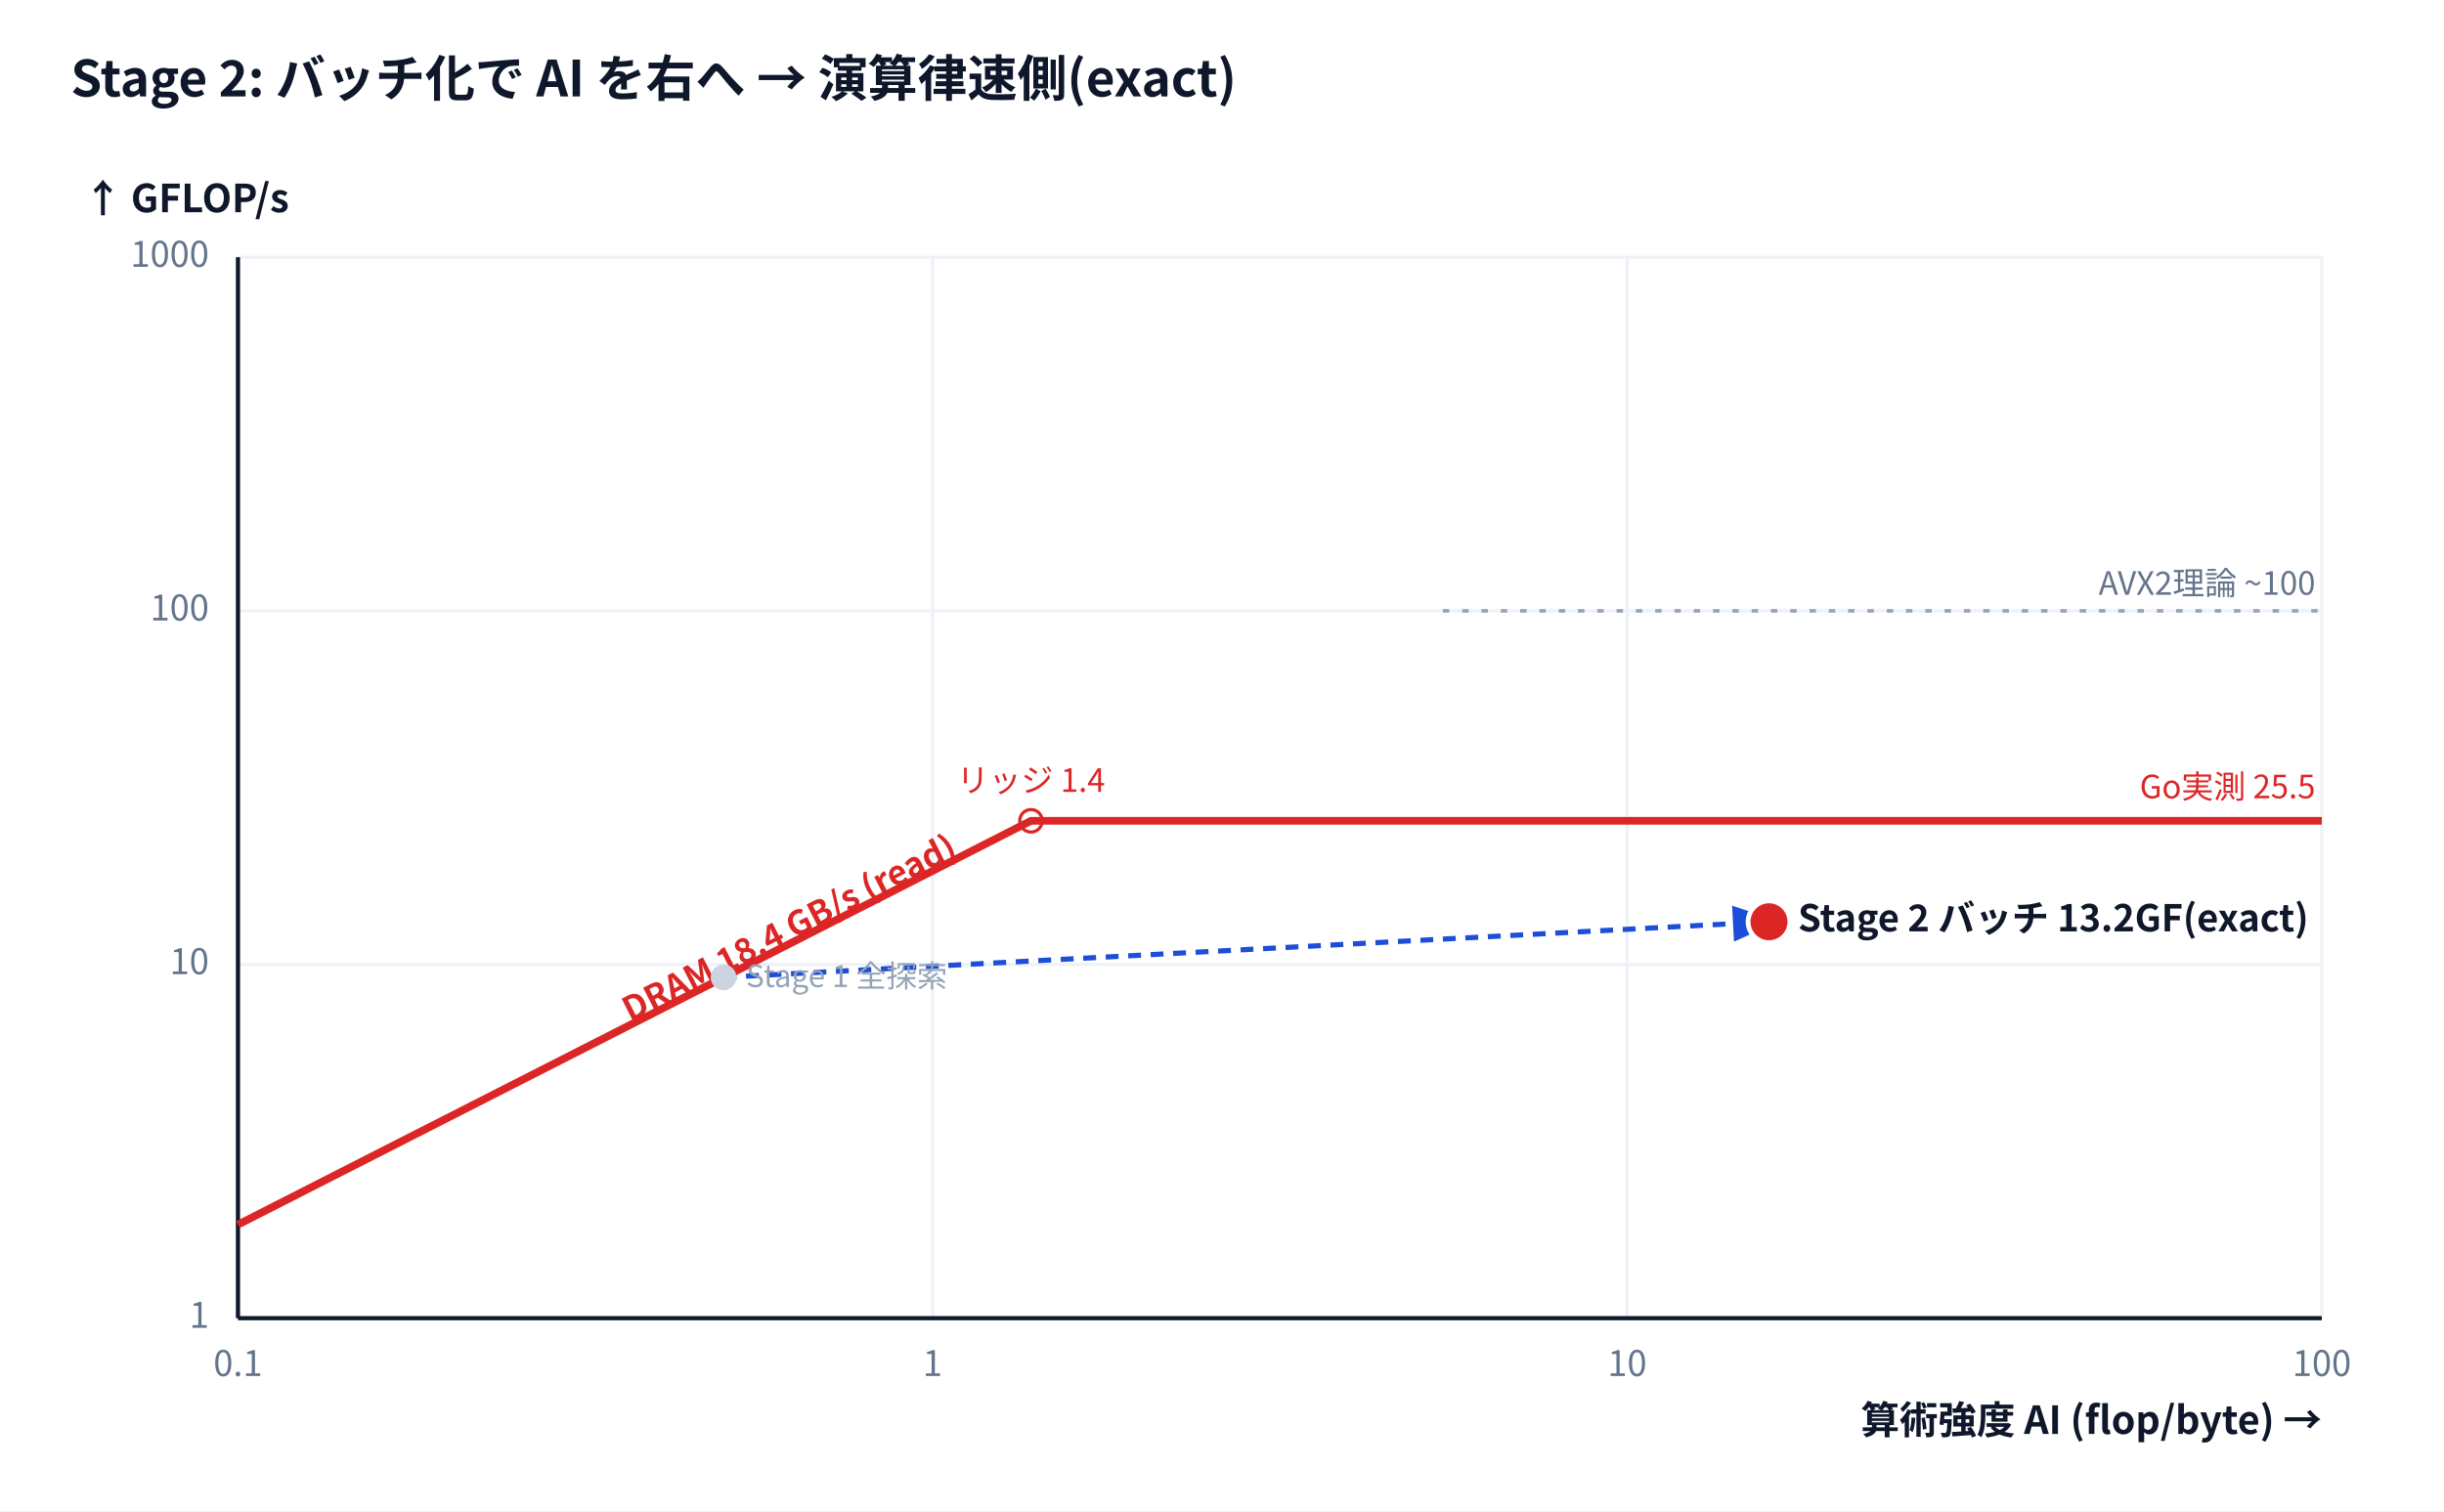
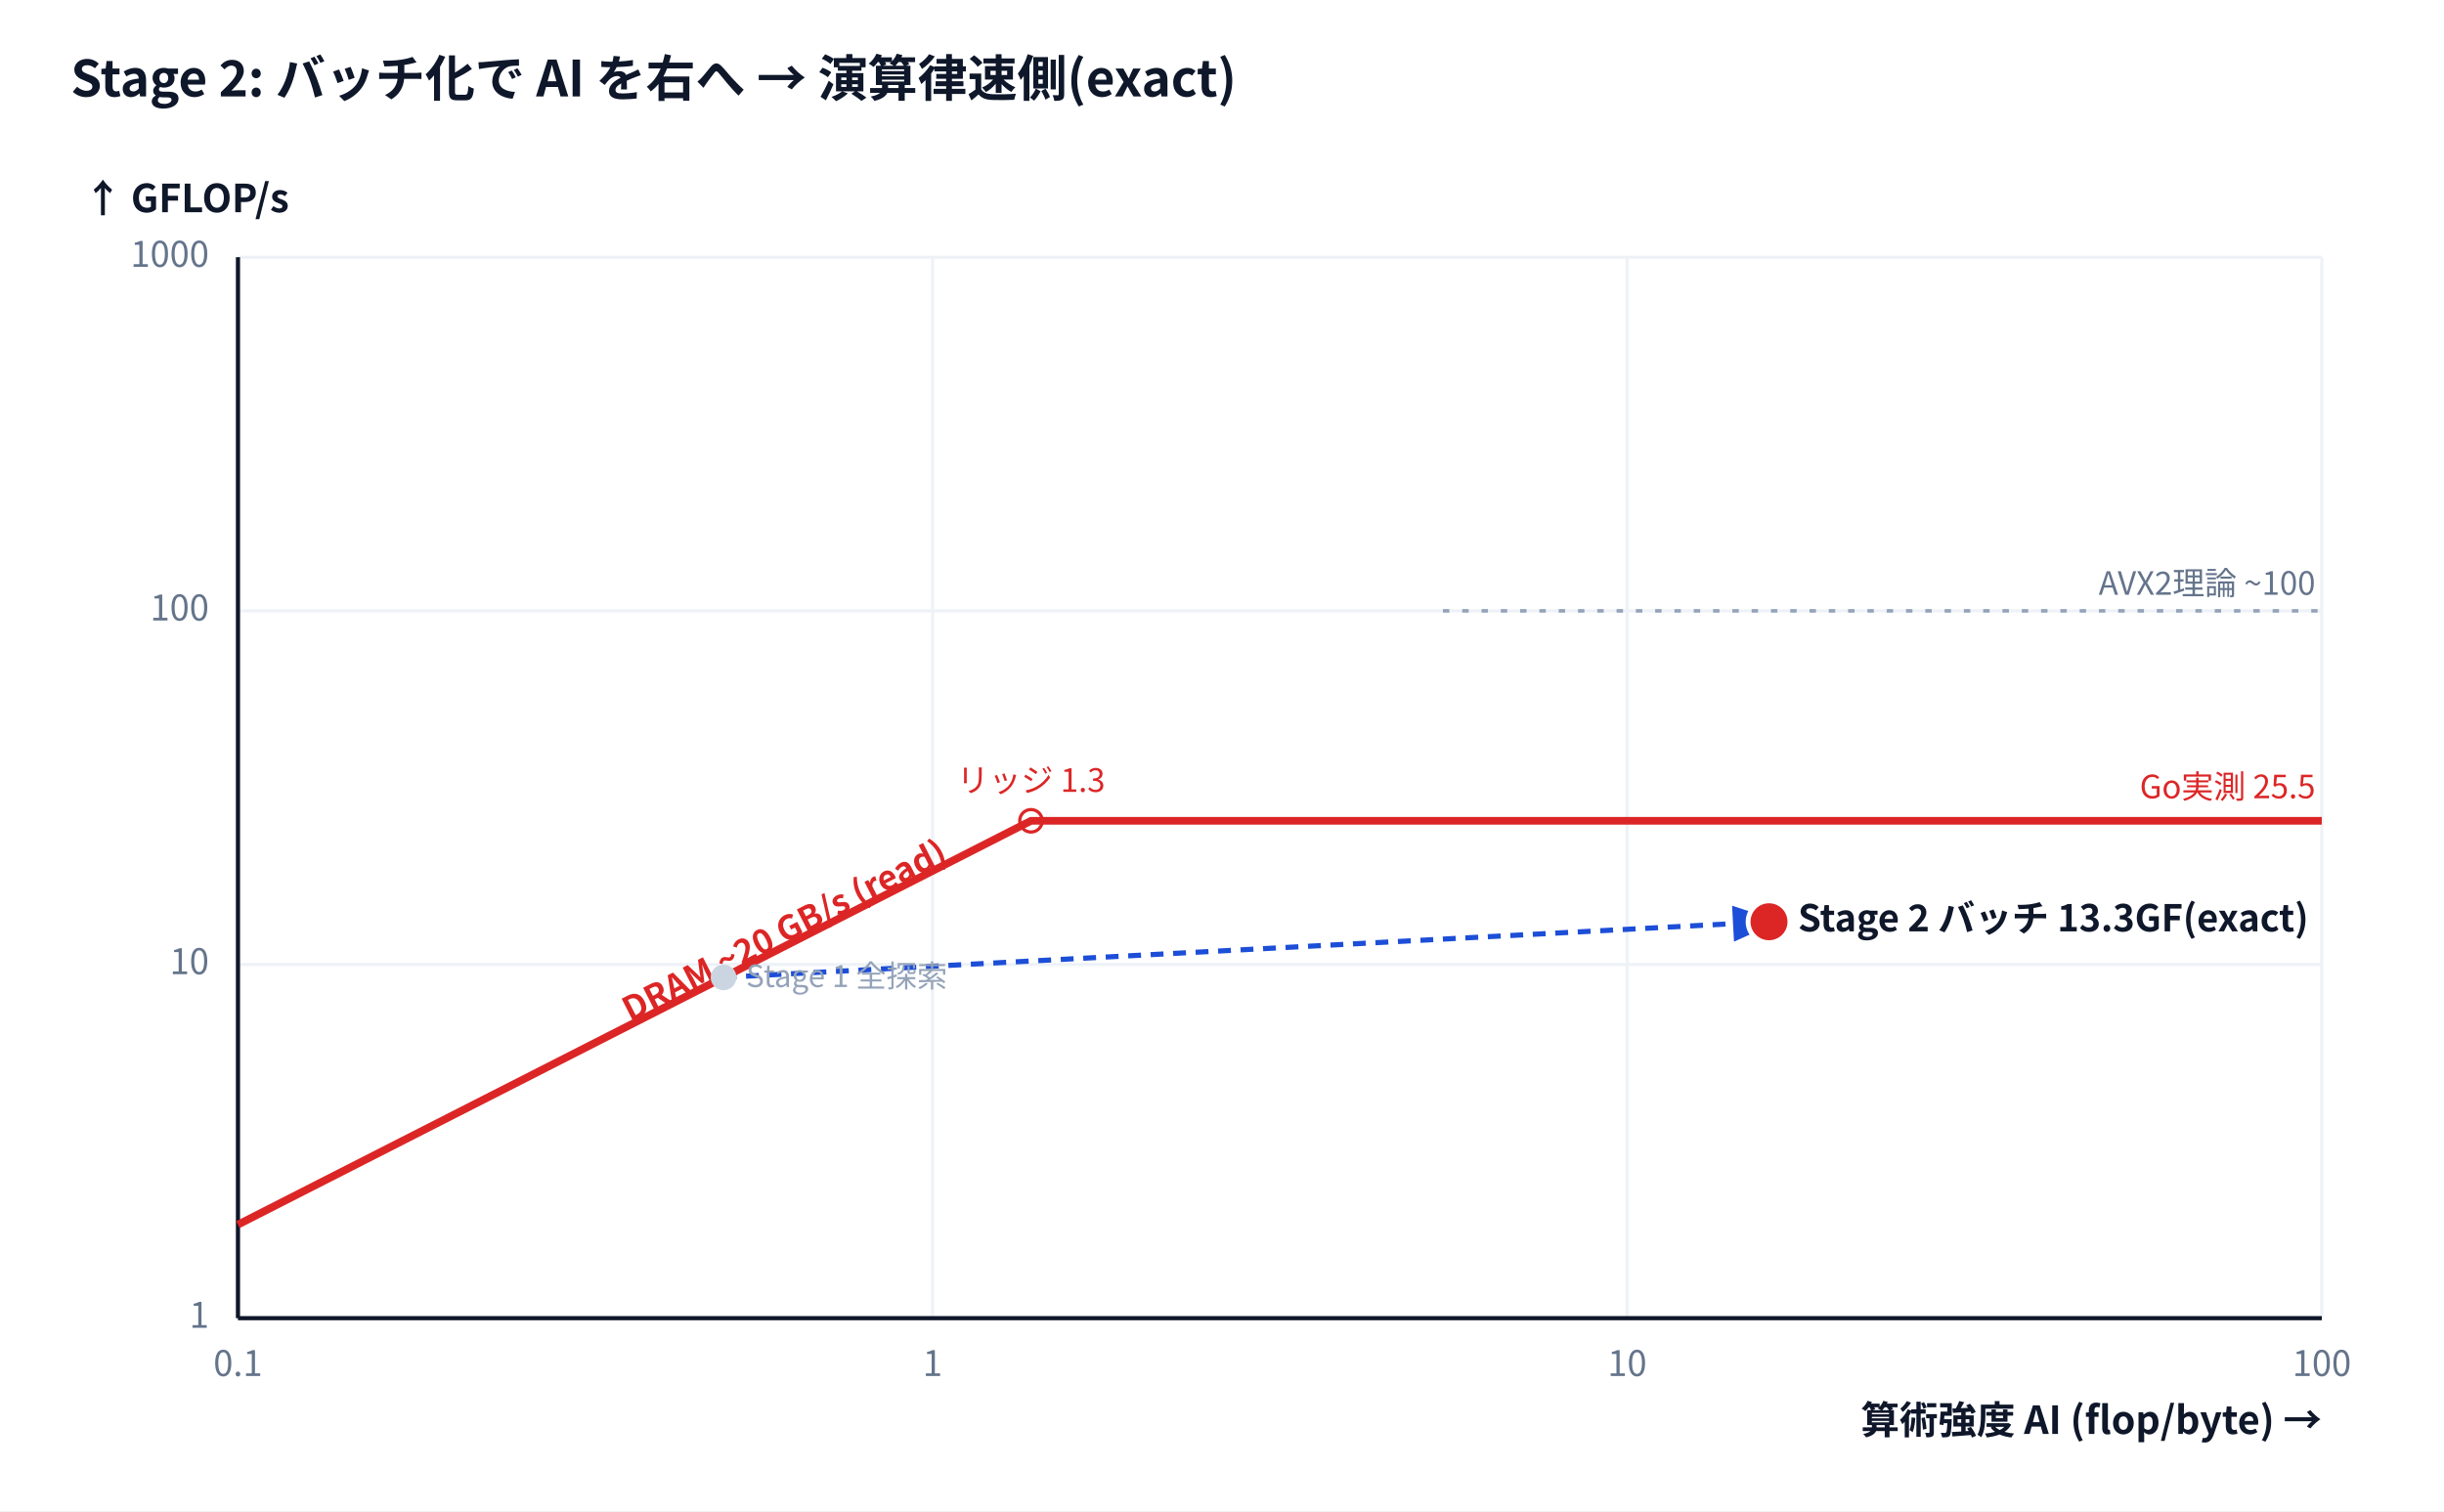
<svg xmlns="http://www.w3.org/2000/svg" viewBox="0 0 760 470" font-family="'Hiragino Sans','Noto Sans CJK JP',sans-serif">
  <defs>
    <marker id="mv" markerWidth="9" markerHeight="7" refX="7" refY="3.5" orient="auto">
      <polygon points="0 0,9 3.5,0 7" fill="#1d4ed8" />
    </marker>
  </defs>
  <style>.t{fill:#0f172a}.m{fill:#64748b}</style>
  <rect width="760" height="470" fill="#ffffff" />
  <text x="22" y="30" font-size="15.5" font-weight="700" class="t">Stage 2: バッチ化で AI を右へ → 演算律速側(exact)</text>
  <text x="26" y="66" font-size="12" font-weight="600" class="t">↑ GFLOP/s</text>
  <line x1="74.0" y1="80" x2="74.0" y2="410" stroke="#eef2f7" />
  <text x="74.0" y="428" font-size="11" class="m" text-anchor="middle">0.1</text>
  <line x1="290.0" y1="80" x2="290.0" y2="410" stroke="#eef2f7" />
  <text x="290.0" y="428" font-size="11" class="m" text-anchor="middle">1</text>
  <line x1="506.0" y1="80" x2="506.0" y2="410" stroke="#eef2f7" />
  <text x="506.0" y="428" font-size="11" class="m" text-anchor="middle">10</text>
  <line x1="722.0" y1="80" x2="722.0" y2="410" stroke="#eef2f7" />
  <text x="722.0" y="428" font-size="11" class="m" text-anchor="middle">100</text>
  <line x1="74" y1="410.0" x2="722" y2="410.0" stroke="#eef2f7" />
  <text x="65" y="413.0" font-size="11" class="m" text-anchor="end">1</text>
  <line x1="74" y1="300.0" x2="722" y2="300.0" stroke="#eef2f7" />
  <text x="65" y="303.0" font-size="11" class="m" text-anchor="end">10</text>
  <line x1="74" y1="190.0" x2="722" y2="190.0" stroke="#eef2f7" />
  <text x="65" y="193.0" font-size="11" class="m" text-anchor="end">100</text>
  <line x1="74" y1="80.0" x2="722" y2="80.0" stroke="#eef2f7" />
  <text x="65" y="83.0" font-size="11" class="m" text-anchor="end">1000</text>
  <line x1="74" y1="410" x2="722" y2="410" stroke="#0f172a" stroke-width="1.3" />
  <line x1="74" y1="80" x2="74" y2="410" stroke="#0f172a" stroke-width="1.3" />
  <text x="722" y="446" font-size="12" font-weight="600" class="t" text-anchor="end">算術強度 AI (flop/byte) →</text>
  <line x1="448.7" y1="190.0" x2="722.0" y2="190.0" stroke="#94a3b8" stroke-width="1.1" stroke-dasharray="2 4" />
  <text x="720.0" y="185.0" font-size="10" fill="#64748b" text-anchor="end">AVX2理論 ~100</text>
  <path d="M 74.0 380.9 L 320.6 255.3 L 722.0 255.3" stroke="#dc2626" stroke-width="2.4" fill="none" />
-   <text x="196.0" y="318.0" font-size="10.5" fill="#dc2626" font-weight="600" transform="rotate(-27 196 318)">DRAM 18.4 GB/s (read)</text>
+   <text x="196.0" y="318.0" font-size="10.5" fill="#dc2626" font-weight="600" transform="rotate(-27 196 318)">DRAM ~20 GB/s (read)</text>
  <text x="720.0" y="248.3" font-size="10" fill="#dc2626" text-anchor="end">Go実測 25.5</text>
  <circle cx="320.6" cy="255.3" r="3.5" fill="none" stroke="#dc2626" />
-   <text x="320.6" y="246.3" font-size="10" fill="#dc2626" text-anchor="middle">リッジ 1.4</text>
+   <text x="320.6" y="246.3" font-size="10" fill="#dc2626" text-anchor="middle">リッジ 1.3</text>
  <line x1="225.0" y1="304.0" x2="550.1" y2="286.7" stroke="#1d4ed8" stroke-width="1.6" stroke-dasharray="4 3" marker-end="url(#mv)" />
  <circle cx="225.0" cy="304.0" r="4" fill="#cbd5e1" />
  <text x="232.0" y="307.0" font-size="9.5" fill="#94a3b8">Stage 1 全探索</text>
  <circle cx="550.1" cy="286.7" r="6.5" fill="#dc2626" stroke="#fff" stroke-width="1.5" />
-   <text x="559.1" y="289.7" font-size="11.5" font-weight="700" class="t">Stage 2 バッチ 13.2GF(exact)</text>
+   <text x="559.1" y="289.7" font-size="11.5" font-weight="700" class="t">Stage 2 バッチ 13.3GF(exact)</text>
</svg>
